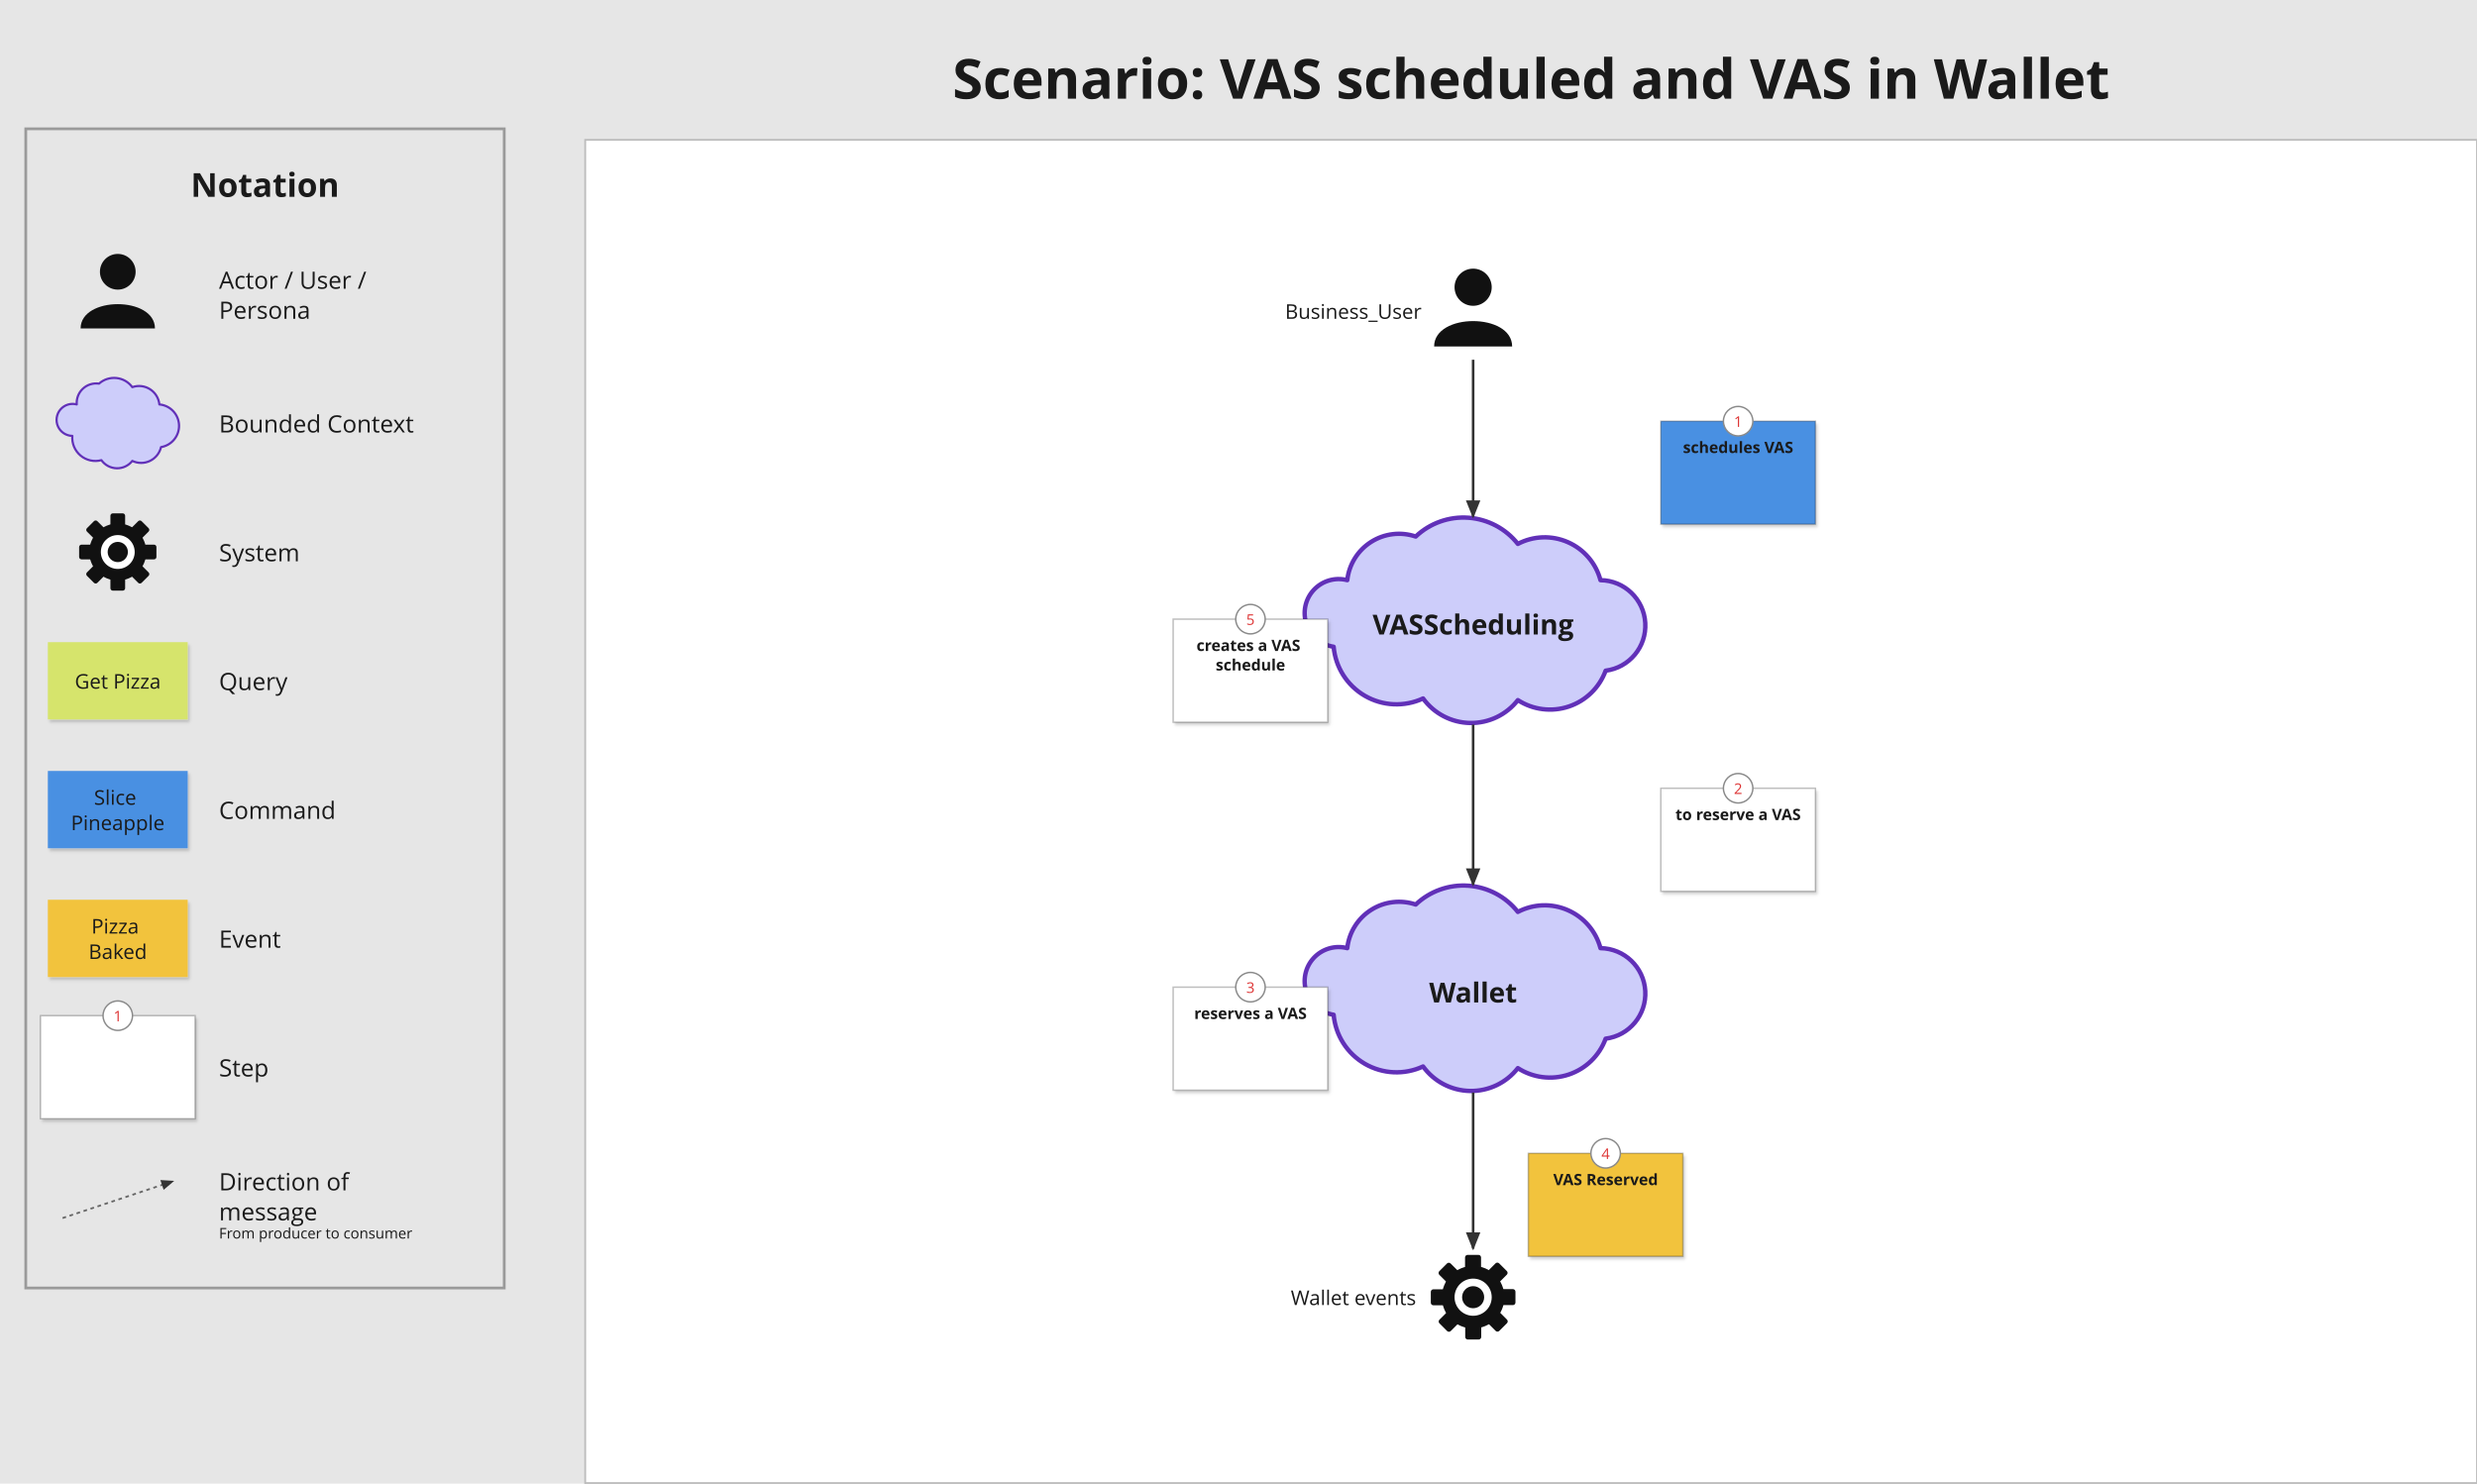
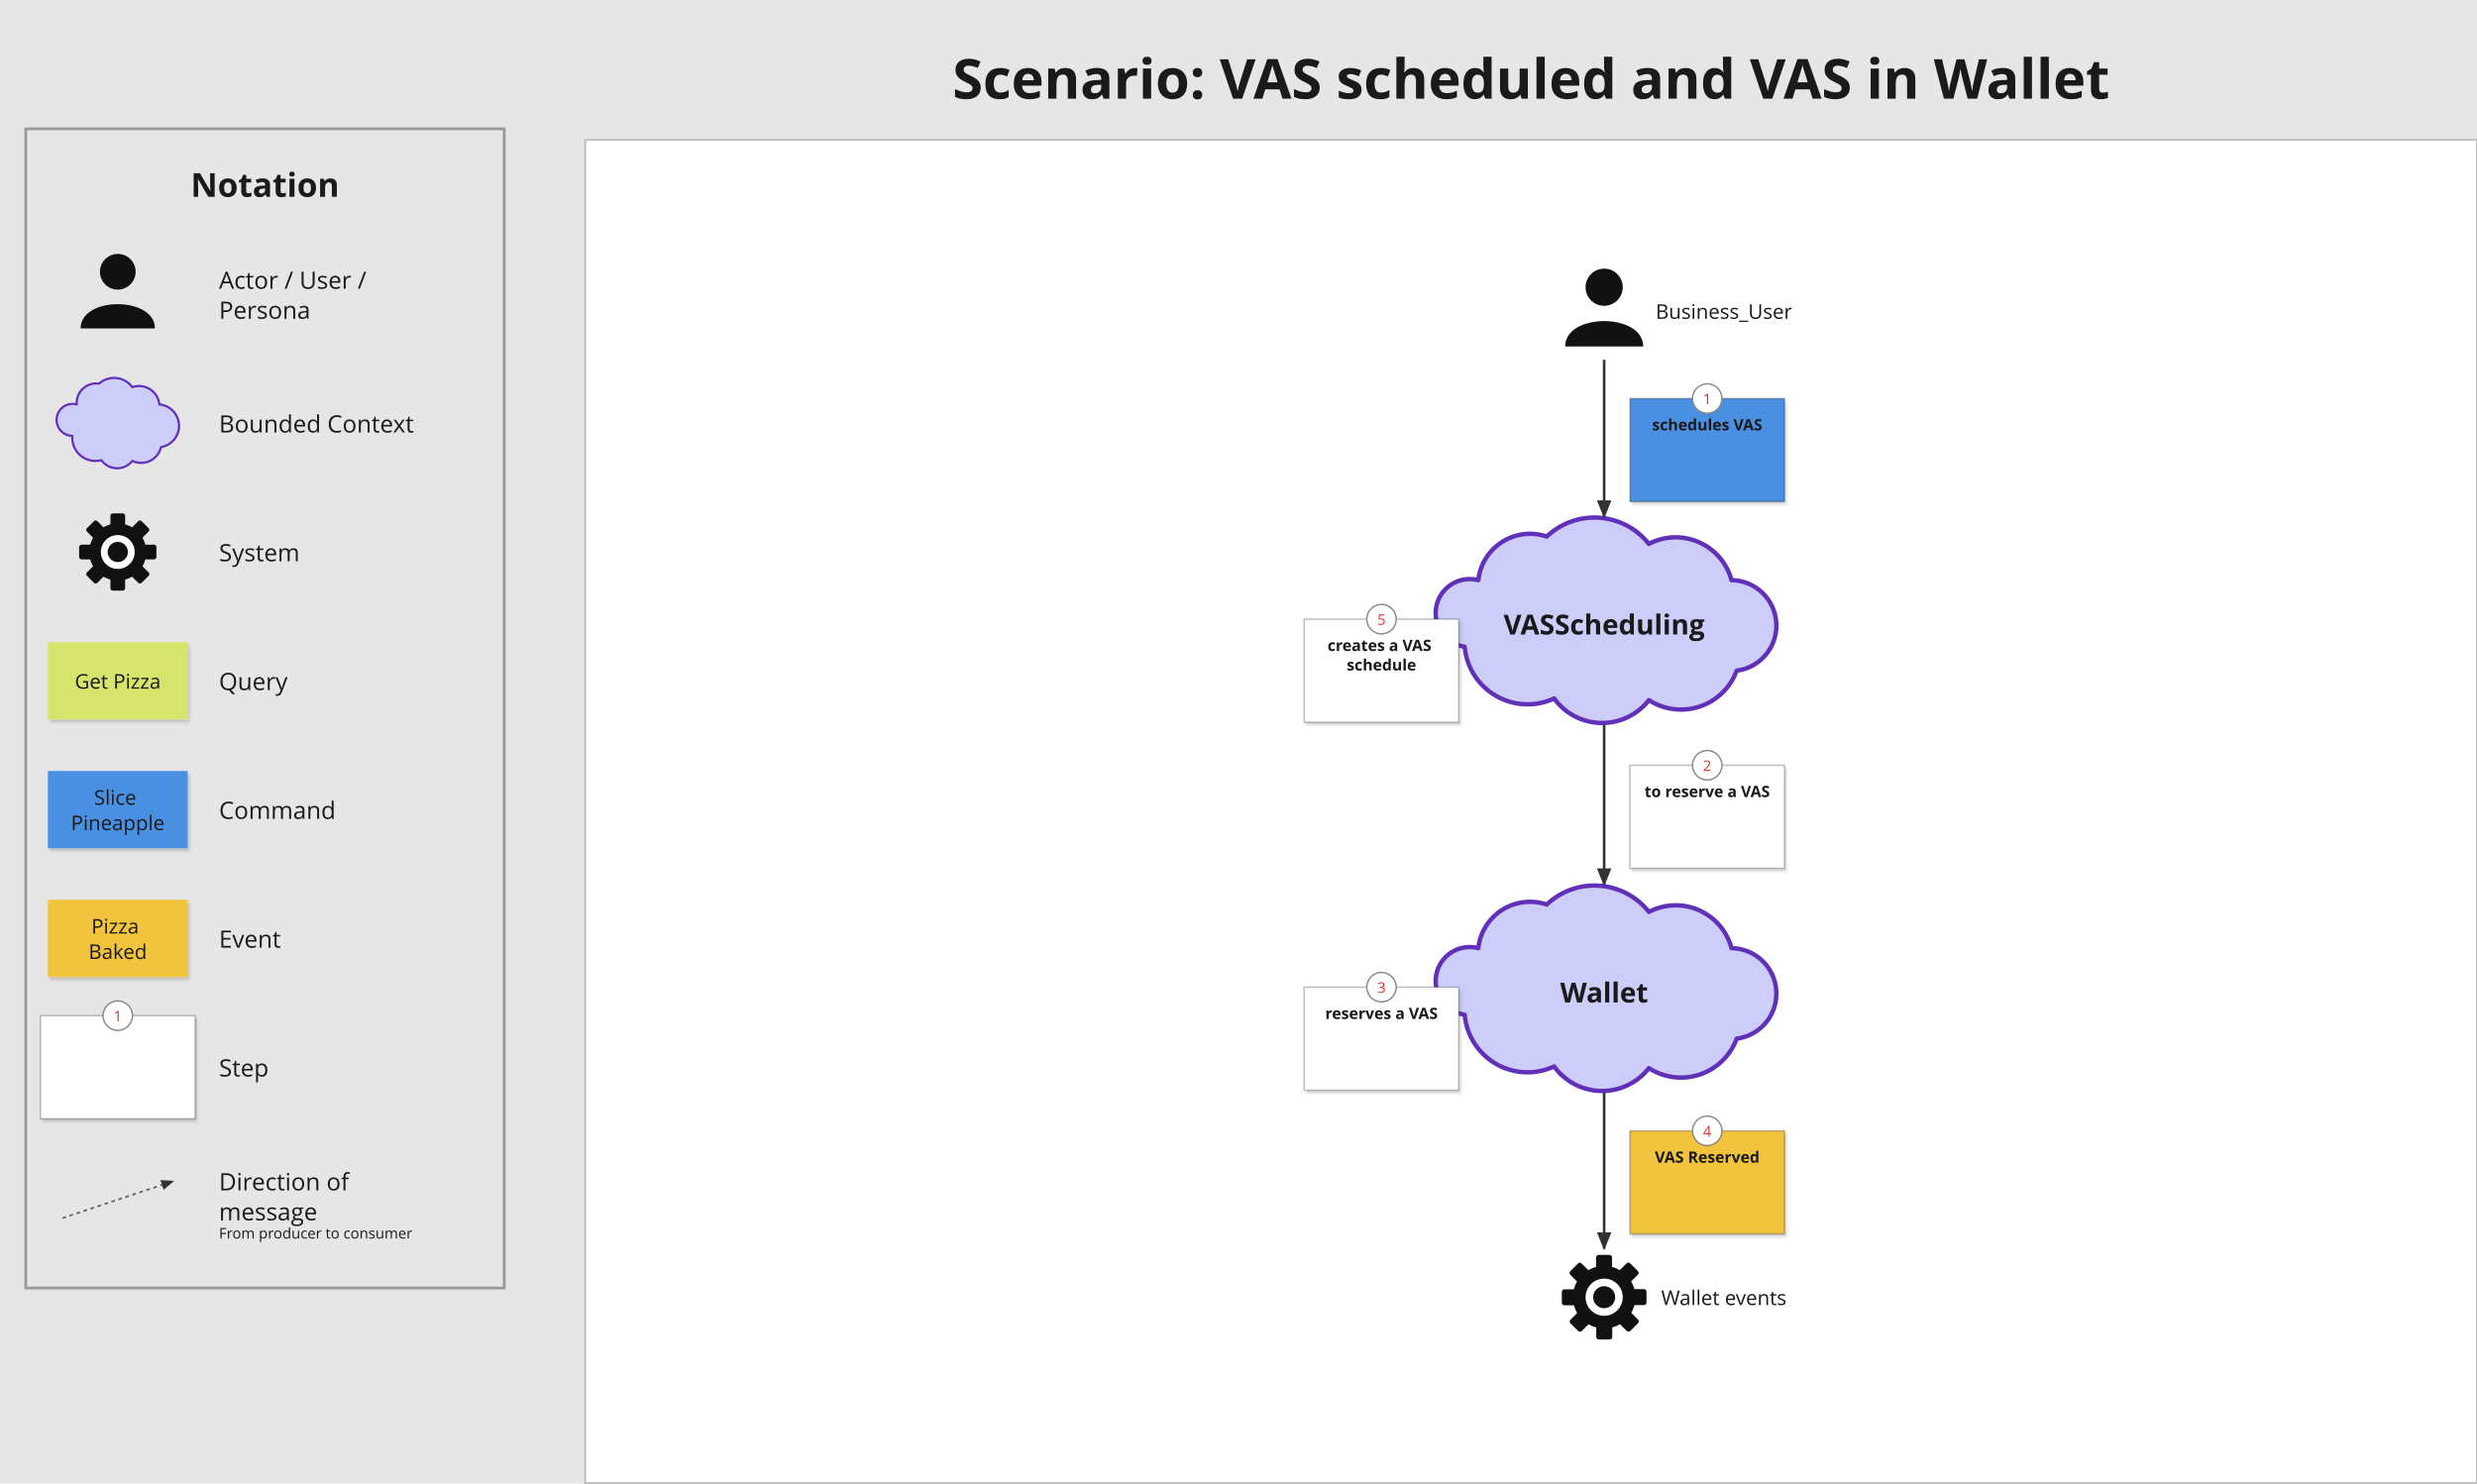
<svg xmlns="http://www.w3.org/2000/svg" width="1346" height="806" viewBox="0 0 1346 806" font-family="'Open Sans', Arial, Helvetica, sans-serif">
  <defs>
    <filter id="shadow" x="-20%" y="-20%" width="150%" height="160%">
      <feDropShadow dx="1" dy="1.5" stdDeviation="1" flood-opacity="0.18" />
    </filter>
    <marker id="arrow" viewBox="0 0 10 10" refX="9" refY="5" markerWidth="7" markerHeight="7" orient="auto-start-reverse">
      <path d="M0,1L10,5L0,9Z" fill="#333" />
    </marker>
    <marker id="arrow-grey" viewBox="0 0 10 10" refX="9" refY="5" markerWidth="7" markerHeight="7" orient="auto-start-reverse">
      <path d="M0,1L10,5L0,9Z" fill="#9a9a9a" />
    </marker>
  </defs>
  <rect width="1346" height="806" fill="#e6e6e6" />
  <text x="832" y="42" font-size="30" font-weight="700" text-anchor="middle" dominant-baseline="central" fill="#1a1a1a">
    <tspan x="832" dy="0">Scenario: VAS scheduled and VAS in Wallet</tspan>
  </text>
  <rect x="318" y="76" width="1028" height="730" fill="#fff" stroke="#bdbdbd" />
  <g transform="translate(14,70)">
    <rect width="260" height="630" fill="#e6e6e6" stroke="#9a9a9a" stroke-width="1.5" />
    <text x="130" y="30" font-size="18" font-weight="700" text-anchor="middle" dominant-baseline="central" fill="#1a1a1a">
      <tspan x="130" dy="0">Notation</tspan>
    </text>
    <g transform="translate(50,90)">
      <circle cy="-12.3" r="9.7" fill="#111" />
      <path fill="#111" d="M-20.2,18.5C-20.2,0.9 20.2,0.9 20.2,18.5Z" />
    </g>
    <text x="105" y="81.9" font-size="13" font-weight="400" text-anchor="start" dominant-baseline="central" fill="#1a1a1a">
      <tspan x="105" dy="0">Actor / User /</tspan>
      <tspan x="105" dy="16.3">Persona</tspan>
    </text>
    <g transform="translate(50,160)">
      <path d="M-22.3,-10.2A10.6,10.6 0 0,1 -10.2,-21.5A12.3,12.3 0 0,1 7.9,-19.6A11.1,11.1 0 0,1 22.6,-10.2A11.7,11.7 0 0,1 23.5,13A11.1,11.1 0 0,1 7.9,20.5A10.5,10.5 0 0,1 -8.9,20.1A12.6,12.6 0 0,1 -24.7,6.9A8.7,8.7 0 1,1 -22.3,-10.2Z" fill="#cdcdfa" stroke="#6130b8" stroke-width="1.2" stroke-linejoin="round" />
    </g>
    <text x="105" y="160" font-size="13" font-weight="400" text-anchor="start" dominant-baseline="central" fill="#1a1a1a">
      <tspan x="105" dy="0">Bounded Context</tspan>
    </text>
    <g transform="translate(50,230)">
      <circle r="15.5" fill="#111" />
      <rect x="-4" y="-21" width="8" height="8.4" rx="1.3" fill="#111" transform="rotate(0)" />
      <rect x="-4" y="-21" width="8" height="8.4" rx="1.3" fill="#111" transform="rotate(45)" />
      <rect x="-4" y="-21" width="8" height="8.4" rx="1.3" fill="#111" transform="rotate(90)" />
      <rect x="-4" y="-21" width="8" height="8.4" rx="1.3" fill="#111" transform="rotate(135)" />
      <rect x="-4" y="-21" width="8" height="8.4" rx="1.3" fill="#111" transform="rotate(180)" />
      <rect x="-4" y="-21" width="8" height="8.4" rx="1.3" fill="#111" transform="rotate(225)" />
      <rect x="-4" y="-21" width="8" height="8.4" rx="1.3" fill="#111" transform="rotate(270)" />
      <rect x="-4" y="-21" width="8" height="8.4" rx="1.3" fill="#111" transform="rotate(315)" />
      <circle r="9.2" fill="#fff" />
      <circle r="5.5" fill="#111" />
    </g>
    <text x="105" y="230" font-size="13" font-weight="400" text-anchor="start" dominant-baseline="central" fill="#1a1a1a">
      <tspan x="105" dy="0">System</tspan>
    </text>
    <g transform="translate(50,300)">
      <rect x="-38" y="-21" width="76" height="42" fill="#d6e46c" filter="url(#shadow)" />
      <text x="0" y="0" font-size="11" font-weight="400" text-anchor="middle" dominant-baseline="central" fill="#1a1a1a">
        <tspan x="0" dy="0">Get Pizza</tspan>
      </text>
    </g>
    <text x="105" y="300" font-size="13" font-weight="400" text-anchor="start" dominant-baseline="central" fill="#1a1a1a">
      <tspan x="105" dy="0">Query</tspan>
    </text>
    <g transform="translate(50,370)">
      <rect x="-38" y="-21" width="76" height="42" fill="#4a90e2" filter="url(#shadow)" />
      <text x="0" y="-6.9" font-size="11" font-weight="400" text-anchor="middle" dominant-baseline="central" fill="#1a1a1a">
        <tspan x="0" dy="0">Slice</tspan>
        <tspan x="0" dy="13.8">Pineapple</tspan>
      </text>
    </g>
    <text x="105" y="370" font-size="13" font-weight="400" text-anchor="start" dominant-baseline="central" fill="#1a1a1a">
      <tspan x="105" dy="0">Command</tspan>
    </text>
    <g transform="translate(50,440)">
      <rect x="-38" y="-21" width="76" height="42" fill="#f2c33c" filter="url(#shadow)" />
      <text x="0" y="-6.9" font-size="11" font-weight="400" text-anchor="middle" dominant-baseline="central" fill="#1a1a1a">
        <tspan x="0" dy="0">Pizza</tspan>
        <tspan x="0" dy="13.8">Baked</tspan>
      </text>
    </g>
    <text x="105" y="440" font-size="13" font-weight="400" text-anchor="start" dominant-baseline="central" fill="#1a1a1a">
      <tspan x="105" dy="0">Event</tspan>
    </text>
    <g transform="translate(50,510)">
      <rect x="-42" y="-28" width="84" height="56" fill="#ffffff" stroke="rgba(0,0,0,.25)" stroke-width="0.8" filter="url(#shadow)" />
      <circle cy="-28" r="8" fill="#fff" stroke="#8a8a8a" stroke-width="0.8" />
      <text x="0" y="-28" font-size="8" font-weight="400" text-anchor="middle" dominant-baseline="central" fill="#d33">
        <tspan x="0" dy="0">1</tspan>
      </text>
    </g>
    <text x="105" y="510" font-size="13" font-weight="400" text-anchor="start" dominant-baseline="central" fill="#1a1a1a">
      <tspan x="105" dy="0">Step</tspan>
    </text>
    <g transform="translate(50,580)">
      <path d="M-30,12L30,-8" stroke="#666" stroke-dasharray="2 2" marker-end="url(#arrow)" />
    </g>
    <text x="105" y="571.9" font-size="13" font-weight="400" text-anchor="start" dominant-baseline="central" fill="#1a1a1a">
      <tspan x="105" dy="0">Direction of</tspan>
      <tspan x="105" dy="16.3">message</tspan>
    </text>
    <text x="105" y="600" font-size="8" font-weight="400" text-anchor="start" dominant-baseline="central" fill="#1a1a1a">
      <tspan x="105" dy="0">From producer to consumer</tspan>
    </text>
  </g>
-   <g transform="translate(645.5,86)">
+   <g transform="translate(716.7,86)">
    <g transform="translate(155,83)">
      <circle cy="-12.9" r="10.1" fill="#111" />
      <path fill="#111" d="M-21.2,19.3C-21.2,0.9 21.2,0.9 21.2,19.3Z" />
    </g>
    <g transform="translate(155,251)">
      <path d="M-68.4,-21.7A28.3,28.3 0 0,1 -31.2,-45.4A37.7,37.7 0 0,1 24.3,-41.4A31.4,31.4 0 0,1 69.2,-21.7A24.7,24.7 0 0,1 72,27.5A32.2,32.2 0 0,1 24.3,43.5A32.2,32.2 0 0,1 -27.2,42.6A34.3,34.3 0 0,1 -75.8,14.5A18.5,18.5 0 1,1 -68.4,-21.7Z" fill="#cdcdfa" stroke="#6130b8" stroke-width="2.4" stroke-linejoin="round" />
    </g>
    <text x="155" y="253" font-size="15" font-weight="700" text-anchor="middle" dominant-baseline="central" fill="#1a1a1a">
      <tspan x="155" dy="0">VASScheduling</tspan>
    </text>
    <g transform="translate(155,451)">
      <path d="M-68.4,-21.7A28.3,28.3 0 0,1 -31.2,-45.4A37.7,37.7 0 0,1 24.3,-41.4A31.4,31.4 0 0,1 69.2,-21.7A24.7,24.7 0 0,1 72,27.5A32.2,32.2 0 0,1 24.3,43.5A32.2,32.2 0 0,1 -27.2,42.6A34.3,34.3 0 0,1 -75.8,14.5A18.5,18.5 0 1,1 -68.4,-21.7Z" fill="#cdcdfa" stroke="#6130b8" stroke-width="2.4" stroke-linejoin="round" />
    </g>
    <text x="155" y="453" font-size="15" font-weight="700" text-anchor="middle" dominant-baseline="central" fill="#1a1a1a">
      <tspan x="155" dy="0">Wallet</tspan>
    </text>
    <g transform="translate(155,619)">
      <circle r="17" fill="#111" />
      <rect x="-4.4" y="-23" width="8.7" height="9.2" rx="1.4" fill="#111" transform="rotate(0)" />
      <rect x="-4.4" y="-23" width="8.7" height="9.2" rx="1.4" fill="#111" transform="rotate(45)" />
      <rect x="-4.4" y="-23" width="8.7" height="9.2" rx="1.4" fill="#111" transform="rotate(90)" />
      <rect x="-4.4" y="-23" width="8.7" height="9.2" rx="1.4" fill="#111" transform="rotate(135)" />
      <rect x="-4.4" y="-23" width="8.7" height="9.2" rx="1.4" fill="#111" transform="rotate(180)" />
      <rect x="-4.4" y="-23" width="8.7" height="9.2" rx="1.4" fill="#111" transform="rotate(225)" />
      <rect x="-4.4" y="-23" width="8.7" height="9.2" rx="1.4" fill="#111" transform="rotate(270)" />
      <rect x="-4.4" y="-23" width="8.7" height="9.2" rx="1.4" fill="#111" transform="rotate(315)" />
      <circle r="10.1" fill="#fff" />
      <circle r="6" fill="#111" />
    </g>
    <path d="M155,109.5C155,152.1 155,152.1 155,194.8" fill="none" stroke="#333" stroke-width="1.4" marker-end="url(#arrow)" />
    <path d="M155,307.8C155,351.3 155,351.3 155,394.8" fill="none" stroke="#333" stroke-width="1.4" marker-end="url(#arrow)" />
    <path d="M155,507.8C155,550.2 155,550.2 155,592.6" fill="none" stroke="#333" stroke-width="1.4" marker-end="url(#arrow)" />
-     <g transform="translate(299,170.9)">
+     <g transform="translate(211,158.6)">
      <rect x="-42" y="-28" width="84" height="56" fill="#4a90e2" stroke="rgba(0,0,0,.25)" stroke-width="0.8" filter="url(#shadow)" />
      <text x="0" y="-14" font-size="8.5" font-weight="700" text-anchor="middle" dominant-baseline="central" fill="#1a1a1a">
        <tspan x="0" dy="0">schedules VAS</tspan>
      </text>
      <circle cy="-28" r="8" fill="#fff" stroke="#8a8a8a" stroke-width="0.8" />
      <text x="0" y="-28" font-size="8" font-weight="400" text-anchor="middle" dominant-baseline="central" fill="#d33">
        <tspan x="0" dy="0">1</tspan>
      </text>
    </g>
-     <g transform="translate(299,370.4)">
+     <g transform="translate(211,357.9)">
      <rect x="-42" y="-28" width="84" height="56" fill="#ffffff" stroke="rgba(0,0,0,.25)" stroke-width="0.8" filter="url(#shadow)" />
      <text x="0" y="-14" font-size="8.5" font-weight="700" text-anchor="middle" dominant-baseline="central" fill="#1a1a1a">
        <tspan x="0" dy="0">to reserve a VAS</tspan>
      </text>
      <circle cy="-28" r="8" fill="#fff" stroke="#8a8a8a" stroke-width="0.8" />
      <text x="0" y="-28" font-size="8" font-weight="400" text-anchor="middle" dominant-baseline="central" fill="#d33">
        <tspan x="0" dy="0">2</tspan>
      </text>
    </g>
    <g transform="translate(34,478.5)">
      <rect x="-42" y="-28" width="84" height="56" fill="#ffffff" stroke="rgba(0,0,0,.25)" stroke-width="0.8" filter="url(#shadow)" />
      <text x="0" y="-14" font-size="8.5" font-weight="700" text-anchor="middle" dominant-baseline="central" fill="#1a1a1a">
        <tspan x="0" dy="0">reserves a VAS</tspan>
      </text>
      <circle cy="-28" r="8" fill="#fff" stroke="#8a8a8a" stroke-width="0.8" />
      <text x="0" y="-28" font-size="8" font-weight="400" text-anchor="middle" dominant-baseline="central" fill="#d33">
        <tspan x="0" dy="0">3</tspan>
      </text>
    </g>
-     <g transform="translate(227,568.8)">
+     <g transform="translate(211,556.6)">
      <rect x="-42" y="-28" width="84" height="56" fill="#f2c33c" stroke="rgba(0,0,0,.25)" stroke-width="0.8" filter="url(#shadow)" />
      <text x="0" y="-14" font-size="8.5" font-weight="700" text-anchor="middle" dominant-baseline="central" fill="#1a1a1a">
        <tspan x="0" dy="0">VAS Reserved</tspan>
      </text>
      <circle cy="-28" r="8" fill="#fff" stroke="#8a8a8a" stroke-width="0.8" />
      <text x="0" y="-28" font-size="8" font-weight="400" text-anchor="middle" dominant-baseline="central" fill="#d33">
        <tspan x="0" dy="0">4</tspan>
      </text>
    </g>
    <g transform="translate(34,278.5)">
      <rect x="-42" y="-28" width="84" height="56" fill="#ffffff" stroke="rgba(0,0,0,.25)" stroke-width="0.8" filter="url(#shadow)" />
      <text x="0" y="-14" font-size="8.5" font-weight="700" text-anchor="middle" dominant-baseline="central" fill="#1a1a1a">
        <tspan x="0" dy="0">creates a VAS</tspan>
        <tspan x="0" dy="10.6">schedule</tspan>
      </text>
      <circle cy="-28" r="8" fill="#fff" stroke="#8a8a8a" stroke-width="0.8" />
      <text x="0" y="-28" font-size="8" font-weight="400" text-anchor="middle" dominant-baseline="central" fill="#d33">
        <tspan x="0" dy="0">5</tspan>
      </text>
    </g>
-     <text x="127" y="83" font-size="11" font-weight="400" text-anchor="end" dominant-baseline="central" fill="#1a1a1a">
-       <tspan x="127" dy="0">Business_User</tspan>
+     <text x="183" y="83" font-size="11" font-weight="400" text-anchor="start" dominant-baseline="central" fill="#1a1a1a">
+       <tspan x="183" dy="0">Business_User</tspan>
    </text>
-     <text x="124" y="619" font-size="11" font-weight="400" text-anchor="end" dominant-baseline="central" fill="#1a1a1a">
-       <tspan x="124" dy="0">Wallet events</tspan>
+     <text x="186" y="619" font-size="11" font-weight="400" text-anchor="start" dominant-baseline="central" fill="#1a1a1a">
+       <tspan x="186" dy="0">Wallet events</tspan>
    </text>
  </g>
</svg>
